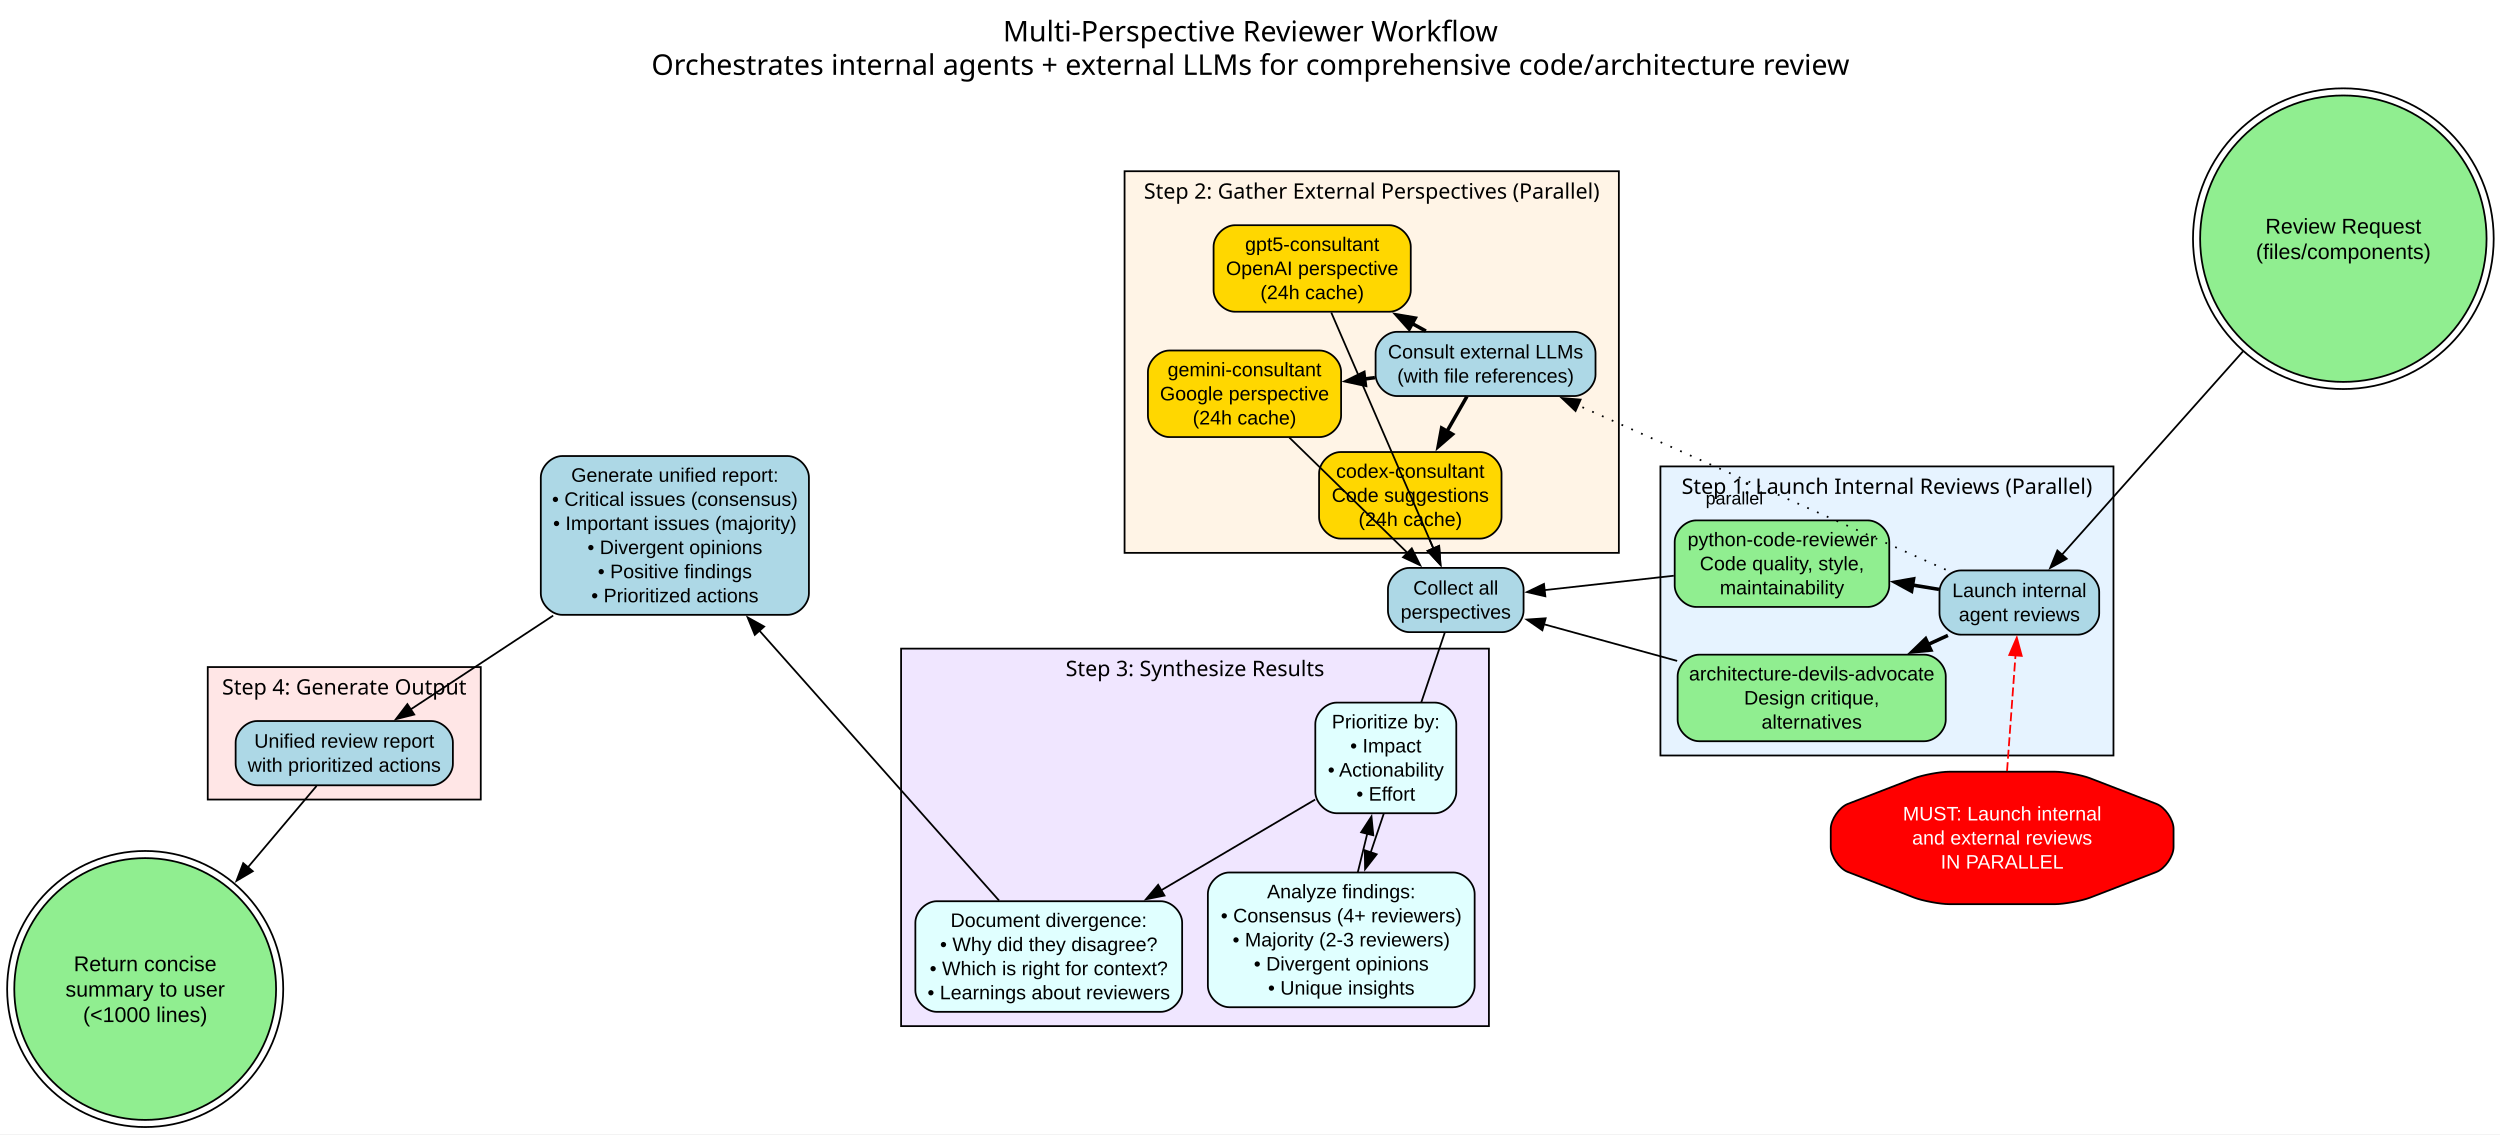
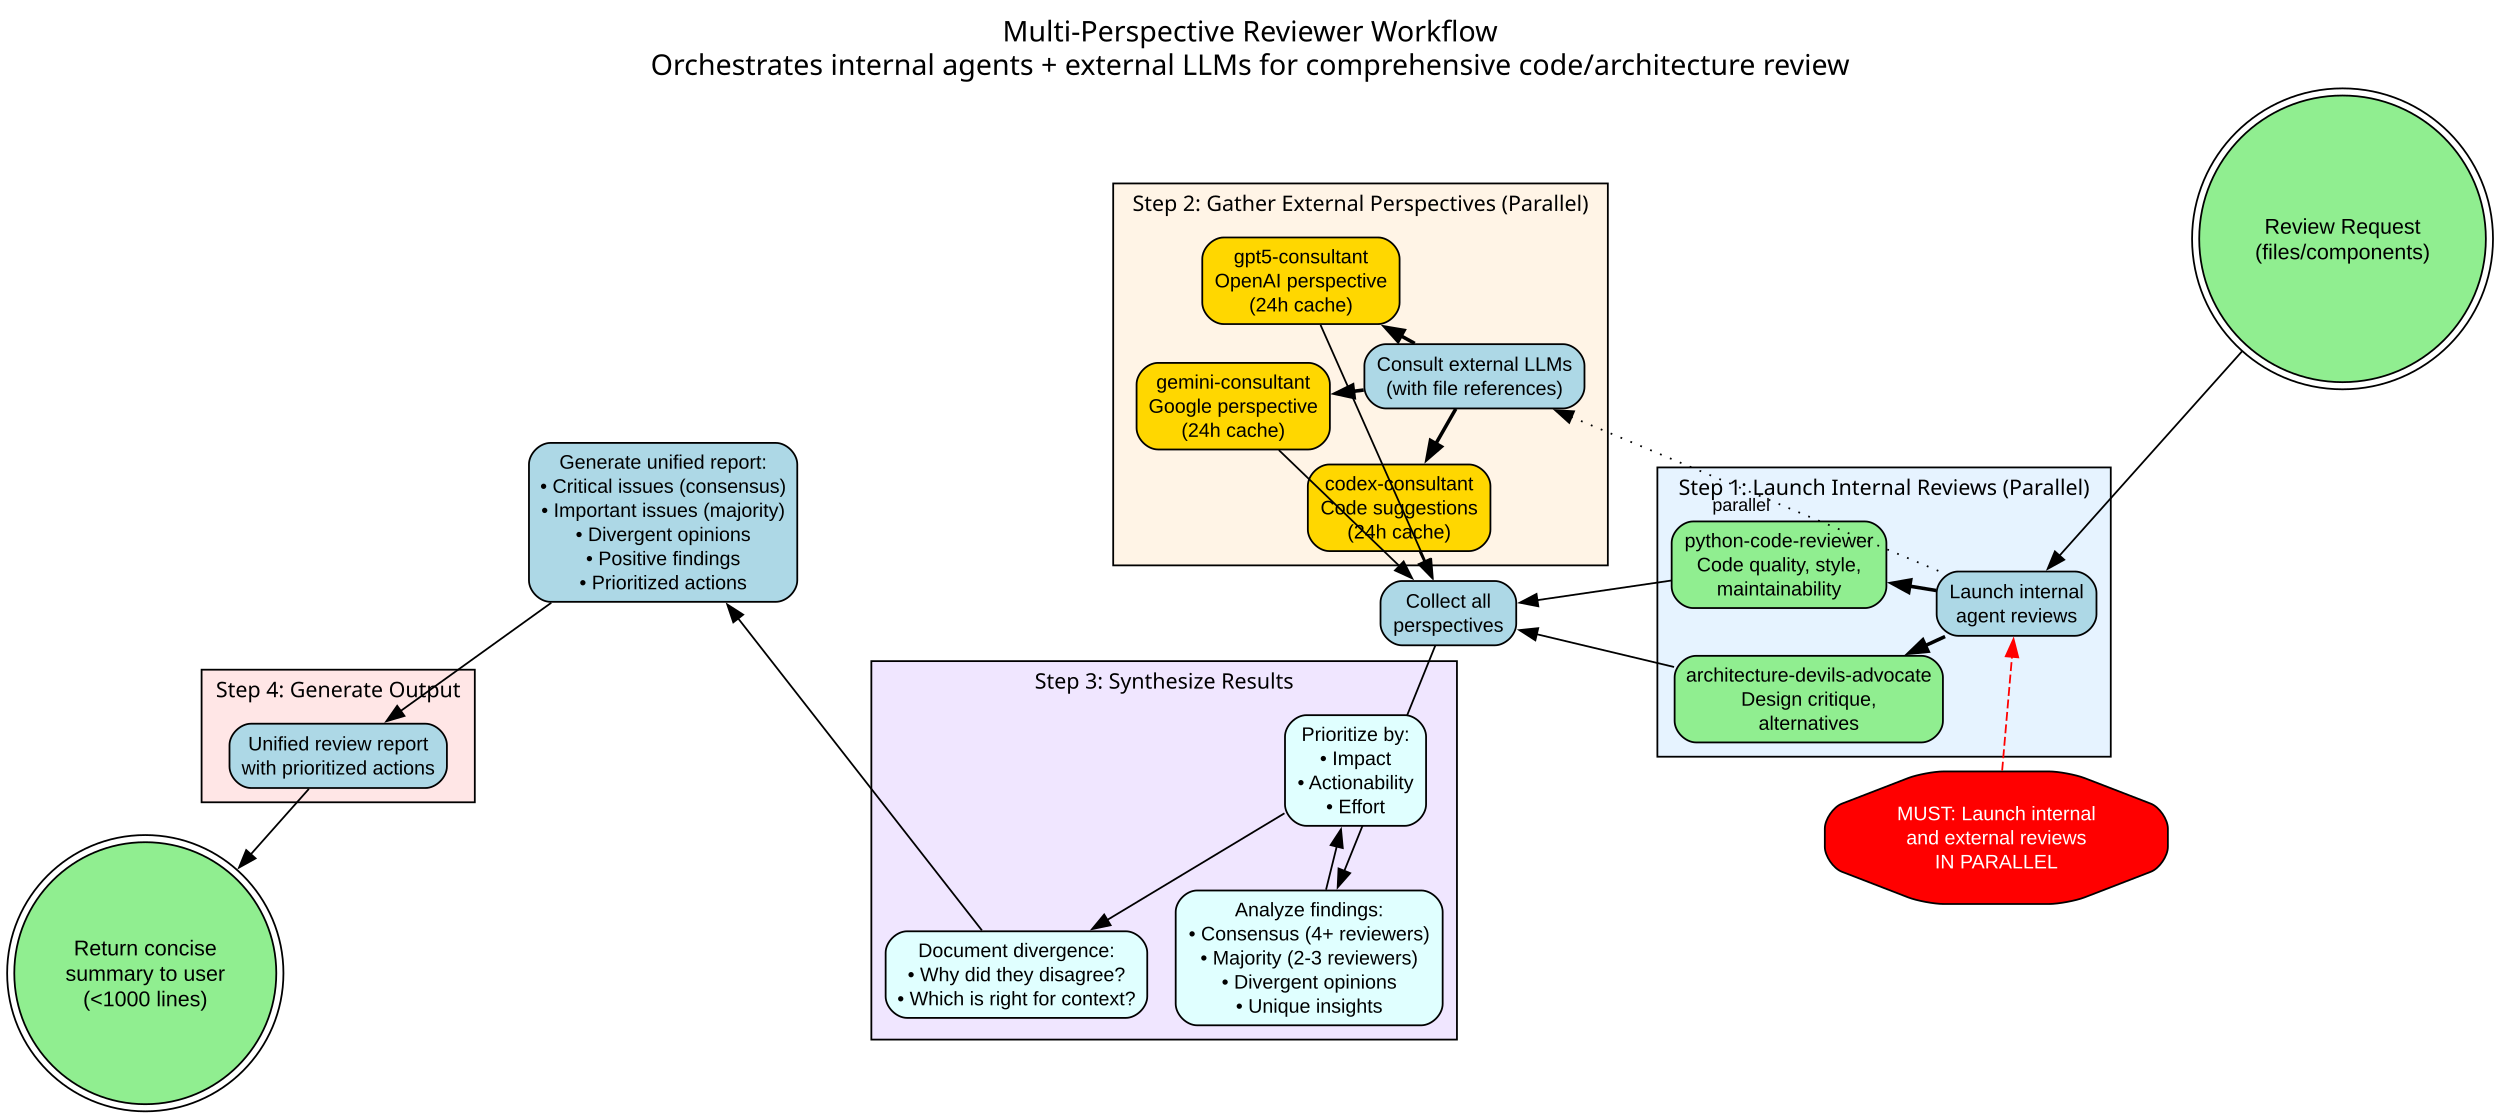
- <svg xmlns="http://www.w3.org/2000/svg" width="1401pt" height="636pt" viewBox="0.00 0.00 1401.00 636.00">
-   <g id="graph0" class="graph" transform="scale(1 1) rotate(0) translate(4 631.6)">
-     <polygon fill="white" stroke="none" points="-4,4 -4,-631.6 1397.47,-631.6 1397.47,4 -4,4" />
-     <text xml:space="preserve" text-anchor="middle" x="696.73" y="-608.4" font-family="Arial Bold" font-size="16.00">Multi-Perspective Reviewer Workflow</text>
-     <text xml:space="preserve" text-anchor="middle" x="696.73" y="-589.65" font-family="Arial Bold" font-size="16.00">Orchestrates internal agents + external LLMs for comprehensive code/architecture review</text>
+ <svg xmlns="http://www.w3.org/2000/svg" width="1400pt" height="626pt" viewBox="0.00 0.00 1400.00 626.00">
+   <g id="graph0" class="graph" transform="scale(1 1) rotate(0) translate(4 622.35)">
+     <polygon fill="white" stroke="none" points="-4,4 -4,-622.35 1396.07,-622.35 1396.07,4 -4,4" />
+     <text xml:space="preserve" text-anchor="middle" x="696.04" y="-599.15" font-family="Arial Bold" font-size="16.00">Multi-Perspective Reviewer Workflow</text>
+     <text xml:space="preserve" text-anchor="middle" x="696.04" y="-580.4" font-family="Arial Bold" font-size="16.00">Orchestrates internal agents + external LLMs for comprehensive code/architecture review</text>
    <g id="clust1" class="cluster">
-       <polygon fill="#e6f3ff" stroke="black" points="926.5,-208.22 926.5,-370.22 1180.39,-370.22 1180.39,-208.22 926.5,-208.22" />
-       <text xml:space="preserve" text-anchor="middle" x="1053.45" y="-354.82" font-family="Arial Bold" font-size="12.00">Step 1: Launch Internal Reviews (Parallel)</text>
+       <polygon fill="#e6f3ff" stroke="black" points="924.13,-198.59 924.13,-360.59 1178.03,-360.59 1178.03,-198.59 924.13,-198.59" />
+       <text xml:space="preserve" text-anchor="middle" x="1051.08" y="-345.19" font-family="Arial Bold" font-size="12.00">Step 1: Launch Internal Reviews (Parallel)</text>
    </g>
    <g id="clust2" class="cluster">
-       <polygon fill="#fff4e6" stroke="black" points="626.21,-321.77 626.21,-535.65 903.21,-535.65 903.21,-321.77 626.21,-321.77" />
-       <text xml:space="preserve" text-anchor="middle" x="764.71" y="-520.25" font-family="Arial Bold" font-size="12.00">Step 2: Gather External Perspectives (Parallel)</text>
+       <polygon fill="#fff4e6" stroke="black" points="619.39,-305.74 619.39,-519.62 896.39,-519.62 896.39,-305.74 619.39,-305.74" />
+       <text xml:space="preserve" text-anchor="middle" x="757.89" y="-504.22" font-family="Arial Bold" font-size="12.00">Step 2: Gather External Perspectives (Parallel)</text>
    </g>
    <g id="clust3" class="cluster">
-       <polygon fill="#f0e6ff" stroke="black" points="500.97,-56.56 500.97,-268.11 830.39,-268.11 830.39,-56.56 500.97,-56.56" />
-       <text xml:space="preserve" text-anchor="middle" x="665.68" y="-252.71" font-family="Arial Bold" font-size="12.00">Step 3: Synthesize Results</text>
+       <polygon fill="#f0e6ff" stroke="black" points="483.96,-40.18 483.96,-252.12 811.89,-252.12 811.89,-40.18 483.96,-40.18" />
+       <text xml:space="preserve" text-anchor="middle" x="647.93" y="-236.72" font-family="Arial Bold" font-size="12.00">Step 3: Synthesize Results</text>
    </g>
    <g id="clust4" class="cluster">
-       <polygon fill="#ffe6e6" stroke="black" points="112.42,-183.53 112.42,-257.78 265.42,-257.78 265.42,-183.53 112.42,-183.53" />
-       <text xml:space="preserve" text-anchor="middle" x="188.92" y="-242.38" font-family="Arial Bold" font-size="12.00">Step 4: Generate Output</text>
+       <polygon fill="#ffe6e6" stroke="black" points="108.89,-173.07 108.89,-247.32 261.89,-247.32 261.89,-173.07 108.89,-173.07" />
+       <text xml:space="preserve" text-anchor="middle" x="185.39" y="-231.92" font-family="Arial Bold" font-size="12.00">Step 4: Generate Output</text>
    </g>
    <g id="node1" class="node">
-       <ellipse fill="lightgreen" stroke="black" cx="1309.21" cy="-497.84" rx="80.26" ry="80.26" />
-       <ellipse fill="none" stroke="black" cx="1309.21" cy="-497.84" rx="84.26" ry="84.26" />
-       <text xml:space="preserve" text-anchor="middle" x="1309.21" y="-500.69" font-family="Arial" font-size="12.00">Review Request</text>
-       <text xml:space="preserve" text-anchor="middle" x="1309.21" y="-486.44" font-family="Arial" font-size="12.00">(files/components)</text>
+       <ellipse fill="lightgreen" stroke="black" cx="1307.82" cy="-488.6" rx="80.26" ry="80.26" />
+       <ellipse fill="none" stroke="black" cx="1307.82" cy="-488.6" rx="84.26" ry="84.26" />
+       <text xml:space="preserve" text-anchor="middle" x="1307.82" y="-491.45" font-family="Arial" font-size="12.00">Review Request</text>
+       <text xml:space="preserve" text-anchor="middle" x="1307.82" y="-477.2" font-family="Arial" font-size="12.00">(files/components)</text>
    </g>
    <g id="node2" class="node">
-       <path fill="lightblue" stroke="black" d="M1160.39,-311.93C1160.39,-311.93 1094.89,-311.93 1094.89,-311.93 1088.89,-311.93 1082.89,-305.93 1082.89,-299.93 1082.89,-299.93 1082.89,-287.93 1082.89,-287.93 1082.89,-281.93 1088.89,-275.93 1094.89,-275.93 1094.89,-275.93 1160.39,-275.93 1160.39,-275.93 1166.39,-275.93 1172.39,-281.93 1172.39,-287.93 1172.39,-287.93 1172.39,-299.93 1172.39,-299.93 1172.39,-305.93 1166.39,-311.93 1160.39,-311.93" />
-       <text xml:space="preserve" text-anchor="middle" x="1127.64" y="-296.98" font-family="Arial" font-size="11.00">Launch internal</text>
-       <text xml:space="preserve" text-anchor="middle" x="1127.64" y="-283.48" font-family="Arial" font-size="11.00">agent reviews</text>
+       <path fill="lightblue" stroke="black" d="M1158.03,-302.29C1158.03,-302.29 1092.53,-302.29 1092.53,-302.29 1086.53,-302.29 1080.53,-296.29 1080.53,-290.29 1080.53,-290.29 1080.53,-278.29 1080.53,-278.29 1080.53,-272.29 1086.53,-266.29 1092.53,-266.29 1092.53,-266.29 1158.03,-266.29 1158.03,-266.29 1164.03,-266.29 1170.03,-272.29 1170.03,-278.29 1170.03,-278.29 1170.03,-290.29 1170.03,-290.29 1170.03,-296.29 1164.03,-302.29 1158.03,-302.29" />
+       <text xml:space="preserve" text-anchor="middle" x="1125.28" y="-287.34" font-family="Arial" font-size="11.00">Launch internal</text>
+       <text xml:space="preserve" text-anchor="middle" x="1125.28" y="-273.84" font-family="Arial" font-size="11.00">agent reviews</text>
    </g>
    <g id="edge1" class="edge">
-       <path fill="none" stroke="black" d="M1253,-434.72C1218.84,-396.35 1176.99,-349.35 1151.33,-320.53" />
-       <polygon fill="black" stroke="black" points="1154.18,-318.47 1144.92,-313.33 1148.95,-323.12 1154.18,-318.47" />
+       <path fill="none" stroke="black" d="M1251.56,-425.63C1217.19,-387.17 1175.02,-339.97 1149.16,-311.02" />
+       <polygon fill="black" stroke="black" points="1151.96,-308.9 1142.69,-303.78 1146.74,-313.57 1151.96,-308.9" />
    </g>
    <g id="node3" class="node">
-       <path fill="#90ee90" stroke="black" d="M1042.75,-339.97C1042.75,-339.97 946.5,-339.97 946.5,-339.97 940.5,-339.97 934.5,-333.97 934.5,-327.97 934.5,-327.97 934.5,-303.47 934.5,-303.47 934.5,-297.47 940.5,-291.47 946.5,-291.47 946.5,-291.47 1042.75,-291.47 1042.75,-291.47 1048.75,-291.47 1054.75,-297.47 1054.75,-303.47 1054.75,-303.47 1054.75,-327.97 1054.75,-327.97 1054.75,-333.97 1048.75,-339.97 1042.75,-339.97" />
-       <text xml:space="preserve" text-anchor="middle" x="994.62" y="-325.52" font-family="Arial" font-size="11.00">python-code-reviewer</text>
-       <text xml:space="preserve" text-anchor="middle" x="994.62" y="-312.02" font-family="Arial" font-size="11.00">Code quality, style,</text>
-       <text xml:space="preserve" text-anchor="middle" x="994.62" y="-298.52" font-family="Arial" font-size="11.00">maintainability</text>
+       <path fill="#90ee90" stroke="black" d="M1040.38,-330.34C1040.38,-330.34 944.13,-330.34 944.13,-330.34 938.13,-330.34 932.13,-324.34 932.13,-318.34 932.13,-318.34 932.13,-293.84 932.13,-293.84 932.13,-287.84 938.13,-281.84 944.13,-281.84 944.13,-281.84 1040.38,-281.84 1040.38,-281.84 1046.38,-281.84 1052.38,-287.84 1052.38,-293.84 1052.38,-293.84 1052.38,-318.34 1052.38,-318.34 1052.38,-324.34 1046.38,-330.34 1040.38,-330.34" />
+       <text xml:space="preserve" text-anchor="middle" x="992.26" y="-315.89" font-family="Arial" font-size="11.00">python-code-reviewer</text>
+       <text xml:space="preserve" text-anchor="middle" x="992.26" y="-302.39" font-family="Arial" font-size="11.00">Code quality, style,</text>
+       <text xml:space="preserve" text-anchor="middle" x="992.26" y="-288.89" font-family="Arial" font-size="11.00">maintainability</text>
    </g>
    <g id="edge2" class="edge">
-       <path fill="none" stroke="black" stroke-width="2" d="M1082.61,-301.31C1077.19,-302.2 1071.56,-303.12 1065.88,-304.05" />
-       <polygon fill="black" stroke="black" stroke-width="2" points="1067.23,-300.28 1057.93,-305.35 1068.36,-307.19 1067.23,-300.28" />
+       <path fill="none" stroke="black" stroke-width="2" d="M1080.24,-291.67C1074.83,-292.56 1069.19,-293.48 1063.51,-294.41" />
+       <polygon fill="black" stroke="black" stroke-width="2" points="1064.87,-290.64 1055.57,-295.71 1066,-297.55 1064.87,-290.64" />
    </g>
    <g id="node4" class="node">
-       <path fill="#90ee90" stroke="black" d="M1074.4,-264.72C1074.4,-264.72 948.15,-264.72 948.15,-264.72 942.15,-264.72 936.15,-258.72 936.15,-252.72 936.15,-252.72 936.15,-228.22 936.15,-228.22 936.15,-222.22 942.15,-216.22 948.15,-216.22 948.15,-216.22 1074.4,-216.22 1074.4,-216.22 1080.4,-216.22 1086.4,-222.22 1086.4,-228.22 1086.4,-228.22 1086.4,-252.72 1086.4,-252.72 1086.4,-258.72 1080.4,-264.72 1074.4,-264.72" />
-       <text xml:space="preserve" text-anchor="middle" x="1011.28" y="-250.27" font-family="Arial" font-size="11.00">architecture-devils-advocate</text>
-       <text xml:space="preserve" text-anchor="middle" x="1011.28" y="-236.77" font-family="Arial" font-size="11.00">Design critique,</text>
-       <text xml:space="preserve" text-anchor="middle" x="1011.28" y="-223.27" font-family="Arial" font-size="11.00">alternatives</text>
+       <path fill="#90ee90" stroke="black" d="M1072.04,-255.09C1072.04,-255.09 945.79,-255.09 945.79,-255.09 939.79,-255.09 933.79,-249.09 933.79,-243.09 933.79,-243.09 933.79,-218.59 933.79,-218.59 933.79,-212.59 939.79,-206.59 945.79,-206.59 945.79,-206.59 1072.04,-206.59 1072.04,-206.59 1078.04,-206.59 1084.04,-212.59 1084.04,-218.59 1084.04,-218.59 1084.04,-243.09 1084.04,-243.09 1084.04,-249.09 1078.04,-255.09 1072.04,-255.09" />
+       <text xml:space="preserve" text-anchor="middle" x="1008.91" y="-240.64" font-family="Arial" font-size="11.00">architecture-devils-advocate</text>
+       <text xml:space="preserve" text-anchor="middle" x="1008.91" y="-227.14" font-family="Arial" font-size="11.00">Design critique,</text>
+       <text xml:space="preserve" text-anchor="middle" x="1008.91" y="-213.64" font-family="Arial" font-size="11.00">alternatives</text>
    </g>
    <g id="edge3" class="edge">
-       <path fill="none" stroke="black" stroke-width="2" d="M1087.6,-275.53C1083.57,-273.68 1079.42,-271.77 1075.22,-269.85" />
-       <polygon fill="black" stroke="black" stroke-width="2" points="1078.06,-267.3 1067.51,-266.3 1075.13,-273.66 1078.06,-267.3" />
+       <path fill="none" stroke="black" stroke-width="2" d="M1085.23,-265.9C1081.21,-264.05 1077.05,-262.14 1072.86,-260.21" />
+       <polygon fill="black" stroke="black" stroke-width="2" points="1075.69,-257.66 1065.14,-256.67 1072.77,-264.02 1075.69,-257.66" />
    </g>
    <g id="node5" class="node">
-       <path fill="lightblue" stroke="black" d="M878.13,-445.65C878.13,-445.65 778.88,-445.65 778.88,-445.65 772.88,-445.65 766.88,-439.65 766.88,-433.65 766.88,-433.65 766.88,-421.65 766.88,-421.65 766.88,-415.65 772.88,-409.65 778.88,-409.65 778.88,-409.65 878.13,-409.65 878.13,-409.65 884.13,-409.65 890.13,-415.65 890.13,-421.65 890.13,-421.65 890.13,-433.65 890.13,-433.65 890.13,-439.65 884.13,-445.65 878.13,-445.65" />
-       <text xml:space="preserve" text-anchor="middle" x="828.51" y="-430.7" font-family="Arial" font-size="11.00">Consult external LLMs</text>
-       <text xml:space="preserve" text-anchor="middle" x="828.51" y="-417.2" font-family="Arial" font-size="11.00">(with file references)</text>
+       <path fill="lightblue" stroke="black" d="M871.31,-429.62C871.31,-429.62 772.06,-429.62 772.06,-429.62 766.06,-429.62 760.06,-423.62 760.06,-417.62 760.06,-417.62 760.06,-405.62 760.06,-405.62 760.06,-399.62 766.06,-393.62 772.06,-393.62 772.06,-393.62 871.31,-393.62 871.31,-393.62 877.31,-393.62 883.31,-399.62 883.31,-405.62 883.31,-405.62 883.31,-417.62 883.31,-417.62 883.31,-423.62 877.31,-429.62 871.31,-429.62" />
+       <text xml:space="preserve" text-anchor="middle" x="821.69" y="-414.67" font-family="Arial" font-size="11.00">Consult external LLMs</text>
+       <text xml:space="preserve" text-anchor="middle" x="821.69" y="-401.17" font-family="Arial" font-size="11.00">(with file references)</text>
    </g>
    <g id="edge4" class="edge">
-       <path fill="none" stroke="black" stroke-dasharray="1,5" d="M1086.36,-312.38C1032.65,-336.39 938.77,-378.36 880.33,-404.48" />
-       <polygon fill="black" stroke="black" points="878.93,-401.27 871.23,-408.55 881.78,-407.66 878.93,-401.27" />
-       <text xml:space="preserve" text-anchor="middle" x="967.97" y="-348.93" font-family="Arial" font-size="10.00">parallel</text>
+       <path fill="none" stroke="black" stroke-dasharray="1,5" d="M1081.46,-302.67C1027.2,-325.43 934.78,-364.19 876.05,-388.82" />
+       <polygon fill="black" stroke="black" points="874.76,-385.56 866.89,-392.66 877.47,-392.02 874.76,-385.56" />
+       <text xml:space="preserve" text-anchor="middle" x="971.07" y="-336.24" font-family="Arial" font-size="10.00">parallel</text>
    </g>
    <g id="node9" class="node">
-       <path fill="lightblue" stroke="black" d="M837.81,-313.35C837.81,-313.35 785.81,-313.35 785.81,-313.35 779.81,-313.35 773.81,-307.35 773.81,-301.35 773.81,-301.35 773.81,-289.35 773.81,-289.35 773.81,-283.35 779.81,-277.35 785.81,-277.35 785.81,-277.35 837.81,-277.35 837.81,-277.35 843.81,-277.35 849.81,-283.35 849.81,-289.35 849.81,-289.35 849.81,-301.35 849.81,-301.35 849.81,-307.35 843.81,-313.35 837.81,-313.35" />
-       <text xml:space="preserve" text-anchor="middle" x="811.81" y="-298.4" font-family="Arial" font-size="11.00">Collect all</text>
-       <text xml:space="preserve" text-anchor="middle" x="811.81" y="-284.9" font-family="Arial" font-size="11.00">perspectives</text>
+       <path fill="lightblue" stroke="black" d="M833.09,-296.98C833.09,-296.98 781.09,-296.98 781.09,-296.98 775.09,-296.98 769.09,-290.98 769.09,-284.98 769.09,-284.98 769.09,-272.98 769.09,-272.98 769.09,-266.98 775.09,-260.98 781.09,-260.98 781.09,-260.98 833.09,-260.98 833.09,-260.98 839.09,-260.98 845.09,-266.98 845.09,-272.98 845.09,-272.98 845.09,-284.98 845.09,-284.98 845.09,-290.98 839.09,-296.98 833.09,-296.98" />
+       <text xml:space="preserve" text-anchor="middle" x="807.09" y="-282.03" font-family="Arial" font-size="11.00">Collect all</text>
+       <text xml:space="preserve" text-anchor="middle" x="807.09" y="-268.53" font-family="Arial" font-size="11.00">perspectives</text>
    </g>
    <g id="edge8" class="edge">
-       <path fill="none" stroke="black" d="M934,-308.97C910.46,-306.35 883.83,-303.38 861.46,-300.89" />
-       <polygon fill="black" stroke="black" points="862.01,-297.43 851.69,-299.8 861.24,-304.38 862.01,-297.43" />
+       <path fill="none" stroke="black" d="M931.89,-297.25C907.6,-293.7 879.94,-289.65 856.84,-286.26" />
+       <polygon fill="black" stroke="black" points="857.46,-282.82 847.05,-284.83 856.44,-289.74 857.46,-282.82" />
    </g>
    <g id="edge9" class="edge">
-       <path fill="none" stroke="black" d="M935.87,-261.22C910.86,-268.1 883.67,-275.58 861.15,-281.78" />
-       <polygon fill="black" stroke="black" points="860.33,-278.38 851.62,-284.4 862.19,-285.12 860.33,-278.38" />
+       <path fill="none" stroke="black" d="M933.48,-248.83C907.69,-254.99 879.53,-261.7 856.35,-267.23" />
+       <polygon fill="black" stroke="black" points="855.79,-263.77 846.87,-269.49 857.41,-270.58 855.79,-263.77" />
    </g>
    <g id="node6" class="node">
-       <path fill="#ffd700" stroke="black" d="M735.55,-435.17C735.55,-435.17 651.3,-435.17 651.3,-435.17 645.3,-435.17 639.3,-429.17 639.3,-423.17 639.3,-423.17 639.3,-398.67 639.3,-398.67 639.3,-392.67 645.3,-386.67 651.3,-386.67 651.3,-386.67 735.55,-386.67 735.55,-386.67 741.55,-386.67 747.55,-392.67 747.55,-398.67 747.55,-398.67 747.55,-423.17 747.55,-423.17 747.55,-429.17 741.55,-435.17 735.55,-435.17" />
-       <text xml:space="preserve" text-anchor="middle" x="693.42" y="-420.72" font-family="Arial" font-size="11.00">gemini-consultant</text>
-       <text xml:space="preserve" text-anchor="middle" x="693.42" y="-407.22" font-family="Arial" font-size="11.00">Google perspective</text>
-       <text xml:space="preserve" text-anchor="middle" x="693.42" y="-393.72" font-family="Arial" font-size="11.00">(24h cache)</text>
+       <path fill="#ffd700" stroke="black" d="M728.73,-419.14C728.73,-419.14 644.48,-419.14 644.48,-419.14 638.48,-419.14 632.48,-413.14 632.48,-407.14 632.48,-407.14 632.48,-382.64 632.48,-382.64 632.48,-376.64 638.48,-370.64 644.48,-370.64 644.48,-370.64 728.73,-370.64 728.73,-370.64 734.73,-370.64 740.73,-376.64 740.73,-382.64 740.73,-382.64 740.73,-407.14 740.73,-407.14 740.73,-413.14 734.73,-419.14 728.73,-419.14" />
+       <text xml:space="preserve" text-anchor="middle" x="686.6" y="-404.69" font-family="Arial" font-size="11.00">gemini-consultant</text>
+       <text xml:space="preserve" text-anchor="middle" x="686.6" y="-391.19" font-family="Arial" font-size="11.00">Google perspective</text>
+       <text xml:space="preserve" text-anchor="middle" x="686.6" y="-377.69" font-family="Arial" font-size="11.00">(24h cache)</text>
    </g>
    <g id="edge5" class="edge">
-       <path fill="none" stroke="black" stroke-width="2" d="M766.5,-419.97C764.06,-419.67 761.61,-419.36 759.17,-419.06" />
-       <polygon fill="black" stroke="black" stroke-width="2" points="761.16,-415.78 750.8,-418.03 760.3,-422.73 761.16,-415.78" />
+       <path fill="none" stroke="black" stroke-width="2" d="M759.68,-403.94C757.24,-403.64 754.79,-403.33 752.35,-403.03" />
+       <polygon fill="black" stroke="black" stroke-width="2" points="754.34,-399.75 743.98,-402 753.48,-406.7 754.34,-399.75" />
    </g>
    <g id="node7" class="node">
-       <path fill="#ffd700" stroke="black" d="M774.59,-505.4C774.59,-505.4 688.09,-505.4 688.09,-505.4 682.09,-505.4 676.09,-499.4 676.09,-493.4 676.09,-493.4 676.09,-468.9 676.09,-468.9 676.09,-462.9 682.09,-456.9 688.09,-456.9 688.09,-456.9 774.59,-456.9 774.59,-456.9 780.59,-456.9 786.59,-462.9 786.59,-468.9 786.59,-468.9 786.59,-493.4 786.59,-493.4 786.59,-499.4 780.59,-505.4 774.59,-505.4" />
-       <text xml:space="preserve" text-anchor="middle" x="731.34" y="-490.95" font-family="Arial" font-size="11.00">gpt5-consultant</text>
-       <text xml:space="preserve" text-anchor="middle" x="731.34" y="-477.45" font-family="Arial" font-size="11.00">OpenAI perspective</text>
-       <text xml:space="preserve" text-anchor="middle" x="731.34" y="-463.95" font-family="Arial" font-size="11.00">(24h cache)</text>
+       <path fill="#ffd700" stroke="black" d="M767.77,-489.37C767.77,-489.37 681.27,-489.37 681.27,-489.37 675.27,-489.37 669.27,-483.37 669.27,-477.37 669.27,-477.37 669.27,-452.87 669.27,-452.87 669.27,-446.87 675.27,-440.87 681.27,-440.87 681.27,-440.87 767.77,-440.87 767.77,-440.87 773.77,-440.87 779.77,-446.87 779.77,-452.87 779.77,-452.87 779.77,-477.37 779.77,-477.37 779.77,-483.37 773.77,-489.37 767.77,-489.37" />
+       <text xml:space="preserve" text-anchor="middle" x="724.52" y="-474.92" font-family="Arial" font-size="11.00">gpt5-consultant</text>
+       <text xml:space="preserve" text-anchor="middle" x="724.52" y="-461.42" font-family="Arial" font-size="11.00">OpenAI perspective</text>
+       <text xml:space="preserve" text-anchor="middle" x="724.52" y="-447.92" font-family="Arial" font-size="11.00">(24h cache)</text>
    </g>
    <g id="edge6" class="edge">
-       <path fill="none" stroke="black" stroke-width="2" d="M795.07,-446.06C792.09,-447.7 789.03,-449.39 785.93,-451.09" />
-       <polygon fill="black" stroke="black" stroke-width="2" points="785.72,-447.21 778.65,-455.1 789.1,-453.34 785.72,-447.21" />
+       <path fill="none" stroke="black" stroke-width="2" d="M788.25,-430.03C785.27,-431.67 782.21,-433.36 779.11,-435.06" />
+       <polygon fill="black" stroke="black" stroke-width="2" points="778.9,-431.18 771.83,-439.07 782.28,-437.31 778.9,-431.18" />
    </g>
    <g id="node8" class="node">
-       <path fill="#ffd700" stroke="black" d="M825.46,-378.27C825.46,-378.27 747.21,-378.27 747.21,-378.27 741.21,-378.27 735.21,-372.27 735.21,-366.27 735.21,-366.27 735.21,-341.77 735.21,-341.77 735.21,-335.77 741.21,-329.77 747.21,-329.77 747.21,-329.77 825.46,-329.77 825.46,-329.77 831.46,-329.77 837.46,-335.77 837.46,-341.77 837.46,-341.77 837.46,-366.27 837.46,-366.27 837.46,-372.27 831.46,-378.27 825.46,-378.27" />
-       <text xml:space="preserve" text-anchor="middle" x="786.33" y="-363.82" font-family="Arial" font-size="11.00">codex-consultant</text>
-       <text xml:space="preserve" text-anchor="middle" x="786.33" y="-350.32" font-family="Arial" font-size="11.00">Code suggestions</text>
-       <text xml:space="preserve" text-anchor="middle" x="786.33" y="-336.82" font-family="Arial" font-size="11.00">(24h cache)</text>
+       <path fill="#ffd700" stroke="black" d="M818.64,-362.24C818.64,-362.24 740.39,-362.24 740.39,-362.24 734.39,-362.24 728.39,-356.24 728.39,-350.24 728.39,-350.24 728.39,-325.74 728.39,-325.74 728.39,-319.74 734.39,-313.74 740.39,-313.74 740.39,-313.74 818.64,-313.74 818.64,-313.74 824.64,-313.74 830.64,-319.74 830.64,-325.74 830.64,-325.74 830.64,-350.24 830.64,-350.24 830.64,-356.24 824.64,-362.24 818.64,-362.24" />
+       <text xml:space="preserve" text-anchor="middle" x="779.51" y="-347.79" font-family="Arial" font-size="11.00">codex-consultant</text>
+       <text xml:space="preserve" text-anchor="middle" x="779.51" y="-334.29" font-family="Arial" font-size="11.00">Code suggestions</text>
+       <text xml:space="preserve" text-anchor="middle" x="779.51" y="-320.79" font-family="Arial" font-size="11.00">(24h cache)</text>
    </g>
    <g id="edge7" class="edge">
-       <path fill="none" stroke="black" stroke-width="2" d="M818.08,-409.45C814.43,-403.06 810.19,-395.67 806.03,-388.4" />
-       <polygon fill="black" stroke="black" stroke-width="2" points="809.97,-388.24 801.96,-381.3 803.89,-391.72 809.97,-388.24" />
+       <path fill="none" stroke="black" stroke-width="2" d="M811.26,-393.42C807.61,-387.03 803.37,-379.64 799.21,-372.37" />
+       <polygon fill="black" stroke="black" stroke-width="2" points="803.15,-372.21 795.14,-365.27 797.07,-375.69 803.15,-372.21" />
    </g>
    <g id="edge10" class="edge">
-       <path fill="none" stroke="black" d="M718.53,-386.41C738.01,-367.4 764.96,-341.09 784.89,-321.64" />
-       <polygon fill="black" stroke="black" points="787.16,-324.31 791.87,-314.82 782.27,-319.3 787.16,-324.31" />
+       <path fill="none" stroke="black" d="M712.15,-370.31C731.98,-351.24 759.41,-324.85 779.69,-305.34" />
+       <polygon fill="black" stroke="black" points="782.03,-307.95 786.81,-298.49 777.18,-302.9 782.03,-307.95" />
    </g>
    <g id="edge11" class="edge">
-       <path fill="none" stroke="black" d="M742.03,-456.48C756.87,-422.22 783.66,-360.36 799.37,-324.07" />
-       <polygon fill="black" stroke="black" points="802.51,-325.64 803.27,-315.07 796.08,-322.86 802.51,-325.64" />
+       <path fill="none" stroke="black" d="M735.49,-440.4C750.71,-406.08 778.2,-344.11 794.33,-307.75" />
+       <polygon fill="black" stroke="black" points="797.48,-309.29 798.33,-298.73 791.08,-306.45 797.48,-309.29" />
    </g>
    <g id="edge12" class="edge">
-       <path fill="none" stroke="black" d="M796.99,-329.48C797.74,-327.75 798.5,-325.99 799.26,-324.24" />
-       <polygon fill="black" stroke="black" points="802.46,-325.68 803.23,-315.11 796.04,-322.89 802.46,-325.68" />
+       <path fill="none" stroke="black" d="M791.05,-313.31C791.9,-311.48 792.77,-309.63 793.63,-307.79" />
+       <polygon fill="black" stroke="black" points="796.75,-309.37 797.82,-298.83 790.41,-306.41 796.75,-309.37" />
    </g>
    <g id="node10" class="node">
-       <path fill="lightcyan" stroke="black" d="M810.39,-142.66C810.39,-142.66 684.89,-142.66 684.89,-142.66 678.89,-142.66 672.89,-136.66 672.89,-130.66 672.89,-130.66 672.89,-79.16 672.89,-79.16 672.89,-73.16 678.89,-67.16 684.89,-67.16 684.89,-67.16 810.39,-67.16 810.39,-67.16 816.39,-67.16 822.39,-73.16 822.39,-79.16 822.39,-79.16 822.39,-130.66 822.39,-130.66 822.39,-136.66 816.39,-142.66 810.39,-142.66" />
-       <text xml:space="preserve" text-anchor="middle" x="747.64" y="-128.21" font-family="Arial" font-size="11.00">Analyze findings:</text>
-       <text xml:space="preserve" text-anchor="middle" x="747.64" y="-114.71" font-family="Arial" font-size="11.00">• Consensus (4+ reviewers)</text>
-       <text xml:space="preserve" text-anchor="middle" x="747.64" y="-101.21" font-family="Arial" font-size="11.00">• Majority (2-3 reviewers)</text>
-       <text xml:space="preserve" text-anchor="middle" x="747.64" y="-87.71" font-family="Arial" font-size="11.00">• Divergent opinions</text>
-       <text xml:space="preserve" text-anchor="middle" x="747.64" y="-74.21" font-family="Arial" font-size="11.00">• Unique insights</text>
+       <path fill="lightcyan" stroke="black" d="M791.89,-123.68C791.89,-123.68 666.39,-123.68 666.39,-123.68 660.39,-123.68 654.39,-117.68 654.39,-111.68 654.39,-111.68 654.39,-60.18 654.39,-60.18 654.39,-54.18 660.39,-48.18 666.39,-48.18 666.39,-48.18 791.89,-48.18 791.89,-48.18 797.89,-48.18 803.89,-54.18 803.89,-60.18 803.89,-60.18 803.89,-111.68 803.89,-111.68 803.89,-117.68 797.89,-123.68 791.89,-123.68" />
+       <text xml:space="preserve" text-anchor="middle" x="729.14" y="-109.23" font-family="Arial" font-size="11.00">Analyze findings:</text>
+       <text xml:space="preserve" text-anchor="middle" x="729.14" y="-95.73" font-family="Arial" font-size="11.00">• Consensus (4+ reviewers)</text>
+       <text xml:space="preserve" text-anchor="middle" x="729.14" y="-82.23" font-family="Arial" font-size="11.00">• Majority (2-3 reviewers)</text>
+       <text xml:space="preserve" text-anchor="middle" x="729.14" y="-68.73" font-family="Arial" font-size="11.00">• Divergent opinions</text>
+       <text xml:space="preserve" text-anchor="middle" x="729.14" y="-55.23" font-family="Arial" font-size="11.00">• Unique insights</text>
    </g>
    <g id="edge13" class="edge">
-       <path fill="none" stroke="black" d="M805.66,-277.09C796.17,-248.95 777.66,-194.02 764.09,-153.74" />
-       <polygon fill="black" stroke="black" points="767.49,-152.86 760.98,-144.5 760.85,-155.1 767.49,-152.86" />
+       <path fill="none" stroke="black" d="M799.76,-260.82C788.21,-232.21 765.39,-175.7 748.8,-134.63" />
+       <polygon fill="black" stroke="black" points="752.08,-133.39 745.09,-125.42 745.58,-136.01 752.08,-133.39" />
    </g>
    <g id="node11" class="node">
-       <path fill="lightcyan" stroke="black" d="M800.1,-237.86C800.1,-237.86 745.1,-237.86 745.1,-237.86 739.1,-237.86 733.1,-231.86 733.1,-225.86 733.1,-225.86 733.1,-187.86 733.1,-187.86 733.1,-181.86 739.1,-175.86 745.1,-175.86 745.1,-175.86 800.1,-175.86 800.1,-175.86 806.1,-175.86 812.1,-181.86 812.1,-187.86 812.1,-187.86 812.1,-225.86 812.1,-225.86 812.1,-231.86 806.1,-237.86 800.1,-237.86" />
-       <text xml:space="preserve" text-anchor="middle" x="772.6" y="-223.41" font-family="Arial" font-size="11.00">Prioritize by:</text>
-       <text xml:space="preserve" text-anchor="middle" x="772.6" y="-209.91" font-family="Arial" font-size="11.00">• Impact</text>
-       <text xml:space="preserve" text-anchor="middle" x="772.6" y="-196.41" font-family="Arial" font-size="11.00">• Actionability</text>
-       <text xml:space="preserve" text-anchor="middle" x="772.6" y="-182.91" font-family="Arial" font-size="11.00">• Effort</text>
+       <path fill="lightcyan" stroke="black" d="M782.6,-221.87C782.6,-221.87 727.6,-221.87 727.6,-221.87 721.6,-221.87 715.6,-215.87 715.6,-209.87 715.6,-209.87 715.6,-171.87 715.6,-171.87 715.6,-165.87 721.6,-159.87 727.6,-159.87 727.6,-159.87 782.6,-159.87 782.6,-159.87 788.6,-159.87 794.6,-165.87 794.6,-171.87 794.6,-171.87 794.6,-209.87 794.6,-209.87 794.6,-215.87 788.6,-221.87 782.6,-221.87" />
+       <text xml:space="preserve" text-anchor="middle" x="755.1" y="-207.42" font-family="Arial" font-size="11.00">Prioritize by:</text>
+       <text xml:space="preserve" text-anchor="middle" x="755.1" y="-193.92" font-family="Arial" font-size="11.00">• Impact</text>
+       <text xml:space="preserve" text-anchor="middle" x="755.1" y="-180.42" font-family="Arial" font-size="11.00">• Actionability</text>
+       <text xml:space="preserve" text-anchor="middle" x="755.1" y="-166.92" font-family="Arial" font-size="11.00">• Effort</text>
    </g>
    <g id="edge14" class="edge">
-       <path fill="none" stroke="black" d="M756.93,-142.87C758.66,-149.93 760.48,-157.35 762.24,-164.53" />
-       <polygon fill="black" stroke="black" points="758.79,-165.18 764.57,-174.06 765.59,-163.51 758.79,-165.18" />
+       <path fill="none" stroke="black" d="M738.58,-124.11C740.54,-132 742.6,-140.35 744.59,-148.38" />
+       <polygon fill="black" stroke="black" points="741.16,-149.1 746.96,-157.97 747.96,-147.42 741.16,-149.1" />
    </g>
    <g id="node12" class="node">
-       <path fill="lightcyan" stroke="black" d="M646.47,-126.56C646.47,-126.56 520.97,-126.56 520.97,-126.56 514.97,-126.56 508.97,-120.56 508.97,-114.56 508.97,-114.56 508.97,-76.56 508.97,-76.56 508.97,-70.56 514.97,-64.56 520.97,-64.56 520.97,-64.56 646.47,-64.56 646.47,-64.56 652.47,-64.56 658.47,-70.56 658.47,-76.56 658.47,-76.56 658.47,-114.56 658.47,-114.56 658.47,-120.56 652.47,-126.56 646.47,-126.56" />
-       <text xml:space="preserve" text-anchor="middle" x="583.72" y="-112.11" font-family="Arial" font-size="11.00">Document divergence:</text>
-       <text xml:space="preserve" text-anchor="middle" x="583.72" y="-98.61" font-family="Arial" font-size="11.00">• Why did they disagree?</text>
-       <text xml:space="preserve" text-anchor="middle" x="583.72" y="-85.11" font-family="Arial" font-size="11.00">• Which is right for context?</text>
-       <text xml:space="preserve" text-anchor="middle" x="583.72" y="-71.61" font-family="Arial" font-size="11.00">• Learnings about reviewers</text>
+       <path fill="lightcyan" stroke="black" d="M626.46,-100.83C626.46,-100.83 503.96,-100.83 503.96,-100.83 497.96,-100.83 491.96,-94.83 491.96,-88.83 491.96,-88.83 491.96,-64.33 491.96,-64.33 491.96,-58.33 497.96,-52.33 503.96,-52.33 503.96,-52.33 626.46,-52.33 626.46,-52.33 632.46,-52.33 638.46,-58.33 638.46,-64.33 638.46,-64.33 638.46,-88.83 638.46,-88.83 638.46,-94.83 632.46,-100.83 626.46,-100.83" />
+       <text xml:space="preserve" text-anchor="middle" x="565.21" y="-86.38" font-family="Arial" font-size="11.00">Document divergence:</text>
+       <text xml:space="preserve" text-anchor="middle" x="565.21" y="-72.88" font-family="Arial" font-size="11.00">• Why did they disagree?</text>
+       <text xml:space="preserve" text-anchor="middle" x="565.21" y="-59.38" font-family="Arial" font-size="11.00">• Which is right for context?</text>
    </g>
    <g id="edge15" class="edge">
-       <path fill="none" stroke="black" d="M733.01,-183.53C708.04,-168.82 675.25,-149.49 646.76,-132.71" />
-       <polygon fill="black" stroke="black" points="648.58,-129.72 638.18,-127.65 645.02,-135.75 648.58,-129.72" />
+       <path fill="none" stroke="black" d="M715.3,-166.91C686.44,-149.55 647.2,-125.92 616.08,-107.19" />
+       <polygon fill="black" stroke="black" points="617.95,-104.23 607.58,-102.07 614.34,-110.23 617.95,-104.23" />
    </g>
    <g id="node13" class="node">
-       <path fill="lightblue" stroke="black" d="M437.32,-376.04C437.32,-376.04 311.07,-376.04 311.07,-376.04 305.07,-376.04 299.07,-370.04 299.07,-364.04 299.07,-364.04 299.07,-299.04 299.07,-299.04 299.07,-293.04 305.07,-287.04 311.07,-287.04 311.07,-287.04 437.32,-287.04 437.32,-287.04 443.32,-287.04 449.32,-293.04 449.32,-299.04 449.32,-299.04 449.32,-364.04 449.32,-364.04 449.32,-370.04 443.32,-376.04 437.32,-376.04" />
-       <text xml:space="preserve" text-anchor="middle" x="374.2" y="-361.59" font-family="Arial" font-size="11.00">Generate unified report:</text>
-       <text xml:space="preserve" text-anchor="middle" x="374.2" y="-348.09" font-family="Arial" font-size="11.00">• Critical issues (consensus)</text>
-       <text xml:space="preserve" text-anchor="middle" x="374.2" y="-334.59" font-family="Arial" font-size="11.00">• Important issues (majority)</text>
-       <text xml:space="preserve" text-anchor="middle" x="374.2" y="-321.09" font-family="Arial" font-size="11.00">• Divergent opinions</text>
-       <text xml:space="preserve" text-anchor="middle" x="374.2" y="-307.59" font-family="Arial" font-size="11.00">• Positive findings</text>
-       <text xml:space="preserve" text-anchor="middle" x="374.2" y="-294.09" font-family="Arial" font-size="11.00">• Prioritized actions</text>
+       <path fill="lightblue" stroke="black" d="M430.47,-374.32C430.47,-374.32 304.22,-374.32 304.22,-374.32 298.22,-374.32 292.22,-368.32 292.22,-362.32 292.22,-362.32 292.22,-297.32 292.22,-297.32 292.22,-291.32 298.22,-285.32 304.22,-285.32 304.22,-285.32 430.47,-285.32 430.47,-285.32 436.47,-285.32 442.47,-291.32 442.47,-297.32 442.47,-297.32 442.47,-362.32 442.47,-362.32 442.47,-368.32 436.47,-374.32 430.47,-374.32" />
+       <text xml:space="preserve" text-anchor="middle" x="367.35" y="-359.87" font-family="Arial" font-size="11.00">Generate unified report:</text>
+       <text xml:space="preserve" text-anchor="middle" x="367.35" y="-346.37" font-family="Arial" font-size="11.00">• Critical issues (consensus)</text>
+       <text xml:space="preserve" text-anchor="middle" x="367.35" y="-332.87" font-family="Arial" font-size="11.00">• Important issues (majority)</text>
+       <text xml:space="preserve" text-anchor="middle" x="367.35" y="-319.37" font-family="Arial" font-size="11.00">• Divergent opinions</text>
+       <text xml:space="preserve" text-anchor="middle" x="367.35" y="-305.87" font-family="Arial" font-size="11.00">• Positive findings</text>
+       <text xml:space="preserve" text-anchor="middle" x="367.35" y="-292.37" font-family="Arial" font-size="11.00">• Prioritized actions</text>
    </g>
    <g id="edge16" class="edge">
-       <path fill="none" stroke="black" d="M555.89,-126.9C521.63,-165.49 462.88,-231.66 421.48,-278.29" />
-       <polygon fill="black" stroke="black" points="418.99,-275.82 414.97,-285.62 424.23,-280.47 418.99,-275.82" />
+       <path fill="none" stroke="black" d="M545.88,-101.32C514.38,-141.64 451.26,-222.42 409.15,-276.31" />
+       <polygon fill="black" stroke="black" points="406.66,-273.83 403.26,-283.86 412.17,-278.14 406.66,-273.83" />
    </g>
    <g id="node14" class="node">
-       <path fill="lightblue" stroke="black" d="M237.8,-227.53C237.8,-227.53 140.05,-227.53 140.05,-227.53 134.05,-227.53 128.05,-221.53 128.05,-215.53 128.05,-215.53 128.05,-203.53 128.05,-203.53 128.05,-197.53 134.05,-191.53 140.05,-191.53 140.05,-191.53 237.8,-191.53 237.8,-191.53 243.8,-191.53 249.8,-197.53 249.8,-203.53 249.8,-203.53 249.8,-215.53 249.8,-215.53 249.8,-221.53 243.8,-227.53 237.8,-227.53" />
-       <text xml:space="preserve" text-anchor="middle" x="188.92" y="-212.58" font-family="Arial" font-size="11.00">Unified review report</text>
-       <text xml:space="preserve" text-anchor="middle" x="188.92" y="-199.08" font-family="Arial" font-size="11.00">with prioritized actions</text>
+       <path fill="lightblue" stroke="black" d="M234.27,-217.07C234.27,-217.07 136.52,-217.07 136.52,-217.07 130.52,-217.07 124.52,-211.07 124.52,-205.07 124.52,-205.07 124.52,-193.07 124.52,-193.07 124.52,-187.07 130.52,-181.07 136.52,-181.07 136.52,-181.07 234.27,-181.07 234.27,-181.07 240.27,-181.07 246.27,-187.07 246.27,-193.07 246.27,-193.07 246.27,-205.07 246.27,-205.07 246.27,-211.07 240.27,-217.07 234.27,-217.07" />
+       <text xml:space="preserve" text-anchor="middle" x="185.39" y="-202.12" font-family="Arial" font-size="11.00">Unified review report</text>
+       <text xml:space="preserve" text-anchor="middle" x="185.39" y="-188.62" font-family="Arial" font-size="11.00">with prioritized actions</text>
    </g>
    <g id="edge17" class="edge">
-       <path fill="none" stroke="black" d="M306,-286.63C278.91,-268.8 248.83,-248.98 225.93,-233.91" />
-       <polygon fill="black" stroke="black" points="228.14,-231.17 217.86,-228.59 224.29,-237.01 228.14,-231.17" />
+       <path fill="none" stroke="black" d="M304.73,-284.82C276.54,-264.57 244.31,-241.41 220.46,-224.27" />
+       <polygon fill="black" stroke="black" points="222.5,-221.43 212.34,-218.43 218.42,-227.11 222.5,-221.43" />
    </g>
    <g id="node15" class="node">
      <ellipse fill="lightgreen" stroke="black" cx="77.36" cy="-77.36" rx="73.36" ry="73.36" />
      <ellipse fill="none" stroke="black" cx="77.36" cy="-77.36" rx="77.36" ry="77.36" />
      <text xml:space="preserve" text-anchor="middle" x="77.36" y="-87.34" font-family="Arial" font-size="12.00">Return concise</text>
      <text xml:space="preserve" text-anchor="middle" x="77.36" y="-73.09" font-family="Arial" font-size="12.00">summary to user</text>
      <text xml:space="preserve" text-anchor="middle" x="77.36" y="-58.84" font-family="Arial" font-size="12.00">(&lt;1000 lines)</text>
    </g>
    <g id="edge18" class="edge">
-       <path fill="none" stroke="black" d="M173.41,-191.16C163.21,-179.08 149.17,-162.44 134.97,-145.62" />
-       <polygon fill="black" stroke="black" points="137.65,-143.37 128.53,-137.98 132.3,-147.88 137.65,-143.37" />
+       <path fill="none" stroke="black" d="M168.98,-180.58C160.04,-170.51 148.36,-157.35 136.35,-143.82" />
+       <polygon fill="black" stroke="black" points="139.12,-141.66 129.86,-136.51 133.88,-146.31 139.12,-141.66" />
    </g>
    <g id="node16" class="node">
-       <path fill="red" stroke="black" d="M1214.06,-156.89C1214.06,-156.89 1214.06,-167.15 1214.06,-167.15 1214.06,-172.27 1209.28,-179.24 1204.5,-181.09 1204.5,-181.09 1167.35,-195.45 1167.35,-195.45 1162.57,-197.29 1152.66,-199.14 1147.54,-199.14 1147.54,-199.14 1088.47,-199.14 1088.47,-199.14 1083.34,-199.14 1073.44,-197.29 1068.65,-195.45 1068.65,-195.45 1031.51,-181.09 1031.51,-181.09 1026.73,-179.24 1021.95,-172.27 1021.95,-167.15 1021.95,-167.15 1021.95,-156.89 1021.95,-156.89 1021.95,-151.77 1026.73,-144.8 1031.51,-142.95 1031.51,-142.95 1068.65,-128.59 1068.65,-128.59 1073.44,-126.75 1083.34,-124.9 1088.47,-124.9 1088.47,-124.9 1147.54,-124.9 1147.54,-124.9 1152.66,-124.9 1162.57,-126.75 1167.35,-128.59 1167.35,-128.59 1204.5,-142.95 1204.5,-142.95 1209.28,-144.8 1214.06,-151.77 1214.06,-156.89" />
-       <text xml:space="preserve" text-anchor="middle" x="1118" y="-171.82" font-family="Arial" font-size="11.00" fill="white">MUST: Launch internal</text>
-       <text xml:space="preserve" text-anchor="middle" x="1118" y="-158.32" font-family="Arial" font-size="11.00" fill="white">and external reviews</text>
-       <text xml:space="preserve" text-anchor="middle" x="1118" y="-144.82" font-family="Arial" font-size="11.00" fill="white">IN PARALLEL</text>
+       <path fill="red" stroke="black" d="M1210.01,-148.1C1210.01,-148.1 1210.01,-158.35 1210.01,-158.35 1210.01,-163.48 1205.23,-170.45 1200.45,-172.3 1200.45,-172.3 1163.3,-186.65 1163.3,-186.65 1158.52,-188.5 1148.62,-190.35 1143.49,-190.35 1143.49,-190.35 1084.42,-190.35 1084.42,-190.35 1079.29,-190.35 1069.39,-188.5 1064.61,-186.65 1064.61,-186.65 1027.46,-172.3 1027.46,-172.3 1022.68,-170.45 1017.9,-163.48 1017.9,-158.35 1017.9,-158.35 1017.9,-148.1 1017.9,-148.1 1017.9,-142.98 1022.68,-136 1027.46,-134.16 1027.46,-134.16 1064.61,-119.8 1064.61,-119.8 1069.39,-117.95 1079.29,-116.11 1084.42,-116.11 1084.42,-116.11 1143.49,-116.11 1143.49,-116.11 1148.62,-116.11 1158.52,-117.95 1163.3,-119.8 1163.3,-119.8 1200.45,-134.16 1200.45,-134.16 1205.23,-136 1210.01,-142.98 1210.01,-148.1" />
+       <text xml:space="preserve" text-anchor="middle" x="1113.96" y="-163.03" font-family="Arial" font-size="11.00" fill="white">MUST: Launch internal</text>
+       <text xml:space="preserve" text-anchor="middle" x="1113.96" y="-149.53" font-family="Arial" font-size="11.00" fill="white">and external reviews</text>
+       <text xml:space="preserve" text-anchor="middle" x="1113.96" y="-136.03" font-family="Arial" font-size="11.00" fill="white">IN PARALLEL</text>
    </g>
    <g id="edge19" class="edge">
-       <path fill="none" stroke="red" stroke-dasharray="5,2" d="M1120.74,-199.47C1122.24,-220.06 1124.09,-245.24 1125.49,-264.42" />
-       <polygon fill="red" stroke="red" points="1121.99,-264.55 1126.21,-274.27 1128.97,-264.04 1121.99,-264.55" />
+       <path fill="none" stroke="red" stroke-dasharray="5,2" d="M1117.2,-190.78C1118.96,-211.11 1121.09,-235.85 1122.73,-254.78" />
+       <polygon fill="red" stroke="red" points="1119.22,-254.83 1123.57,-264.49 1126.2,-254.23 1119.22,-254.83" />
    </g>
  </g>
</svg>
